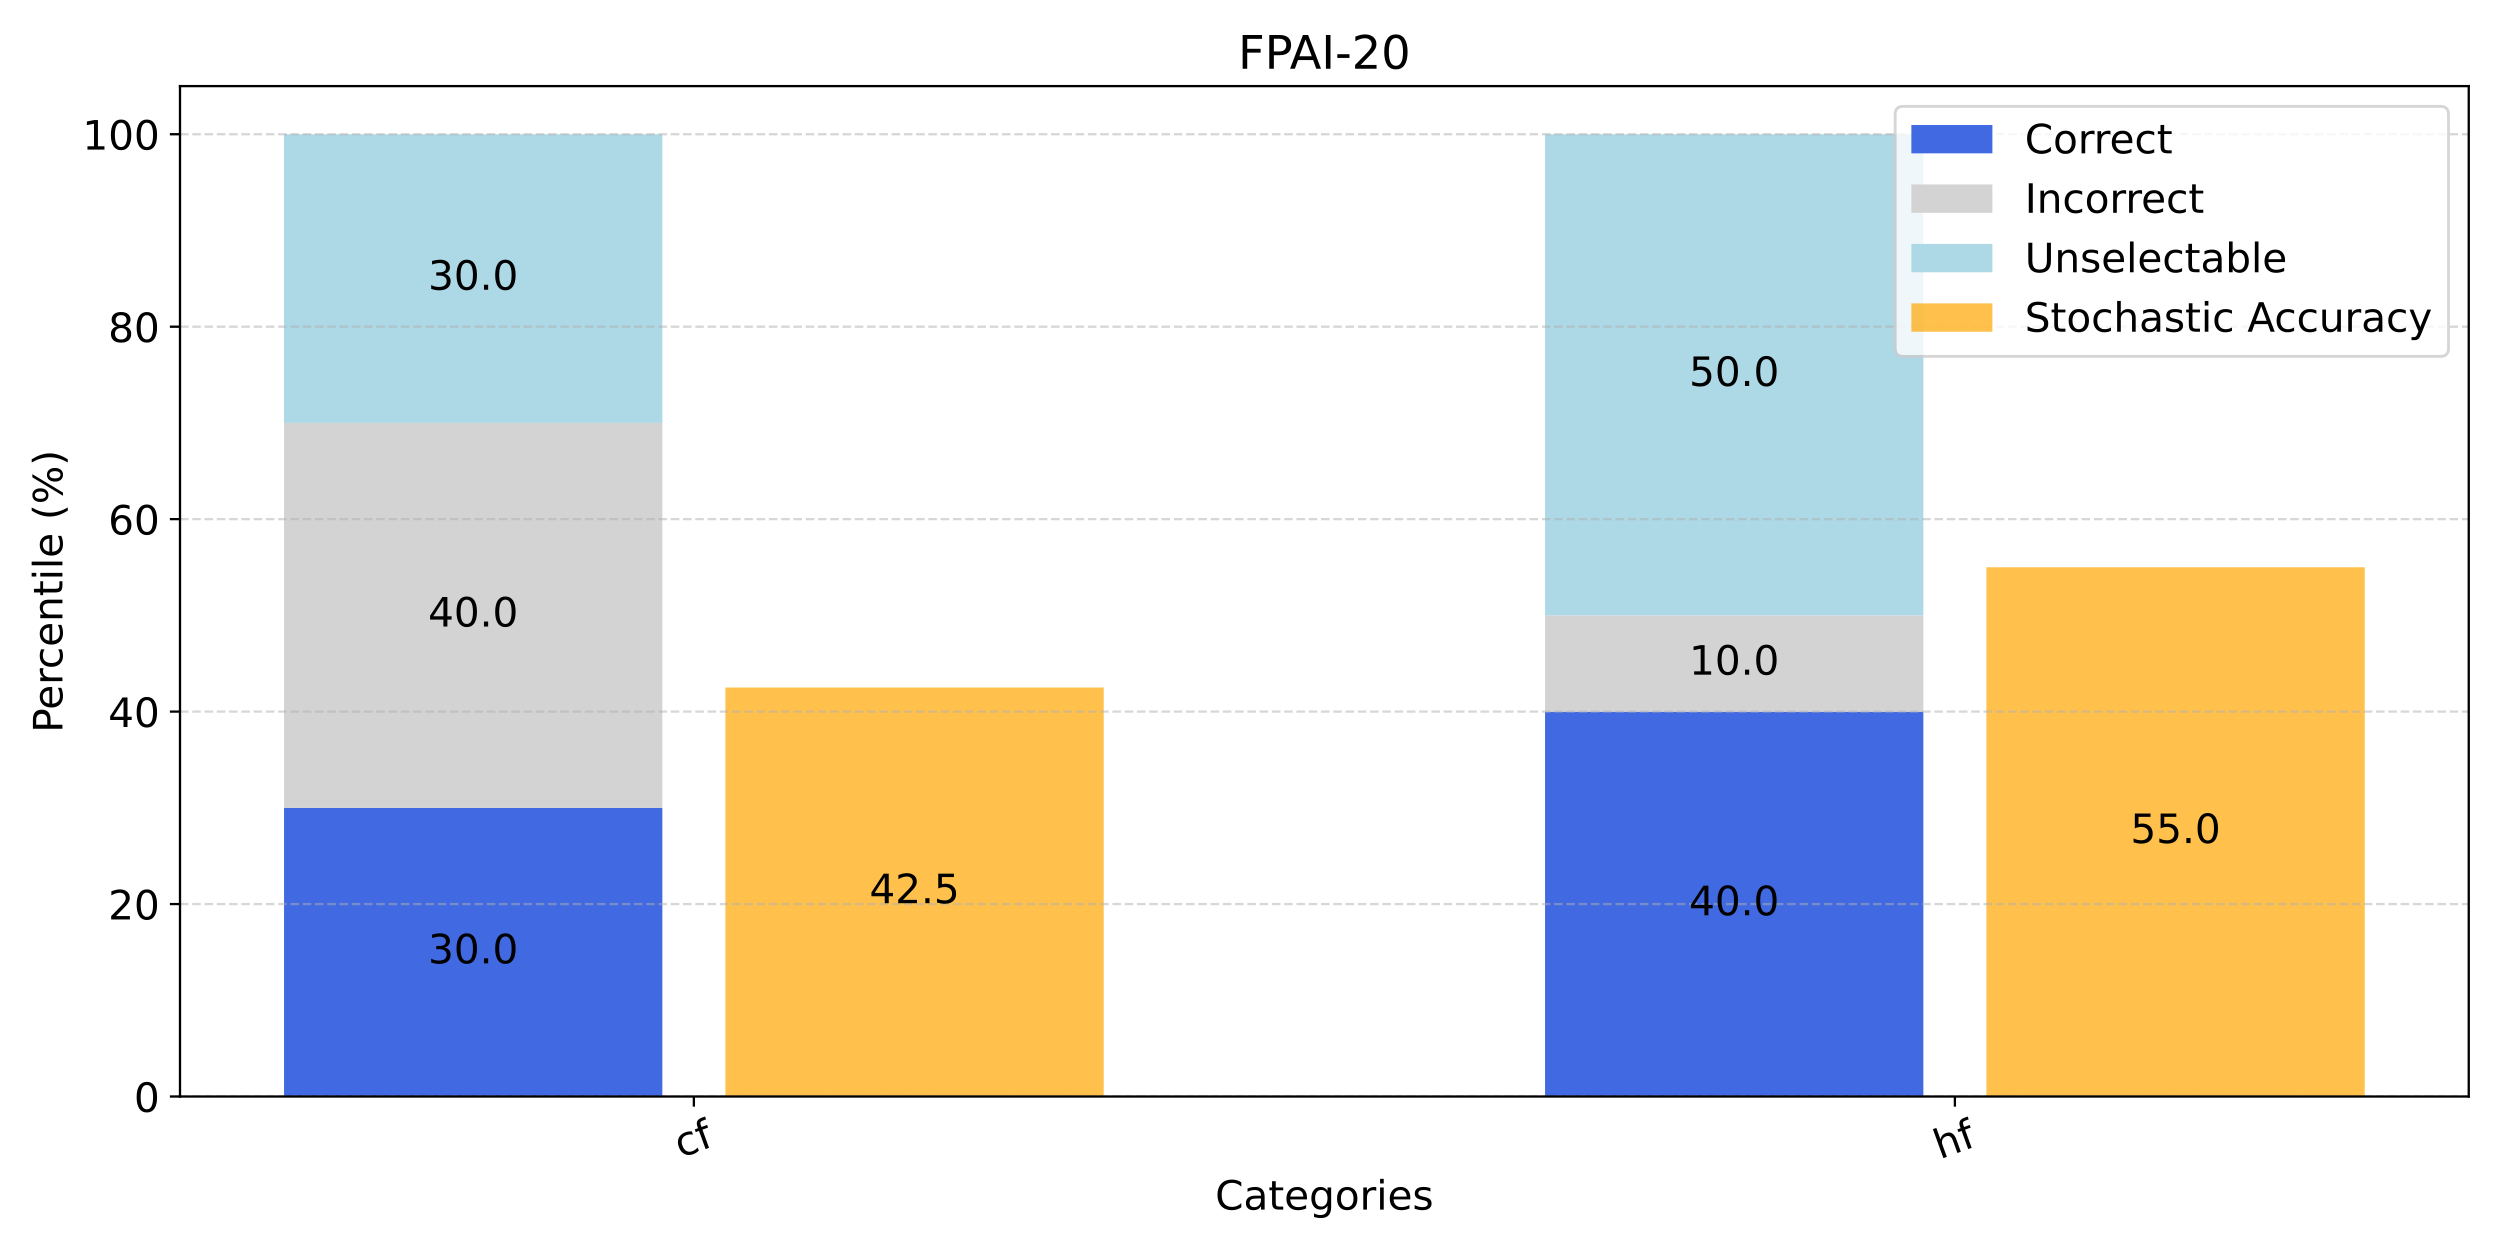
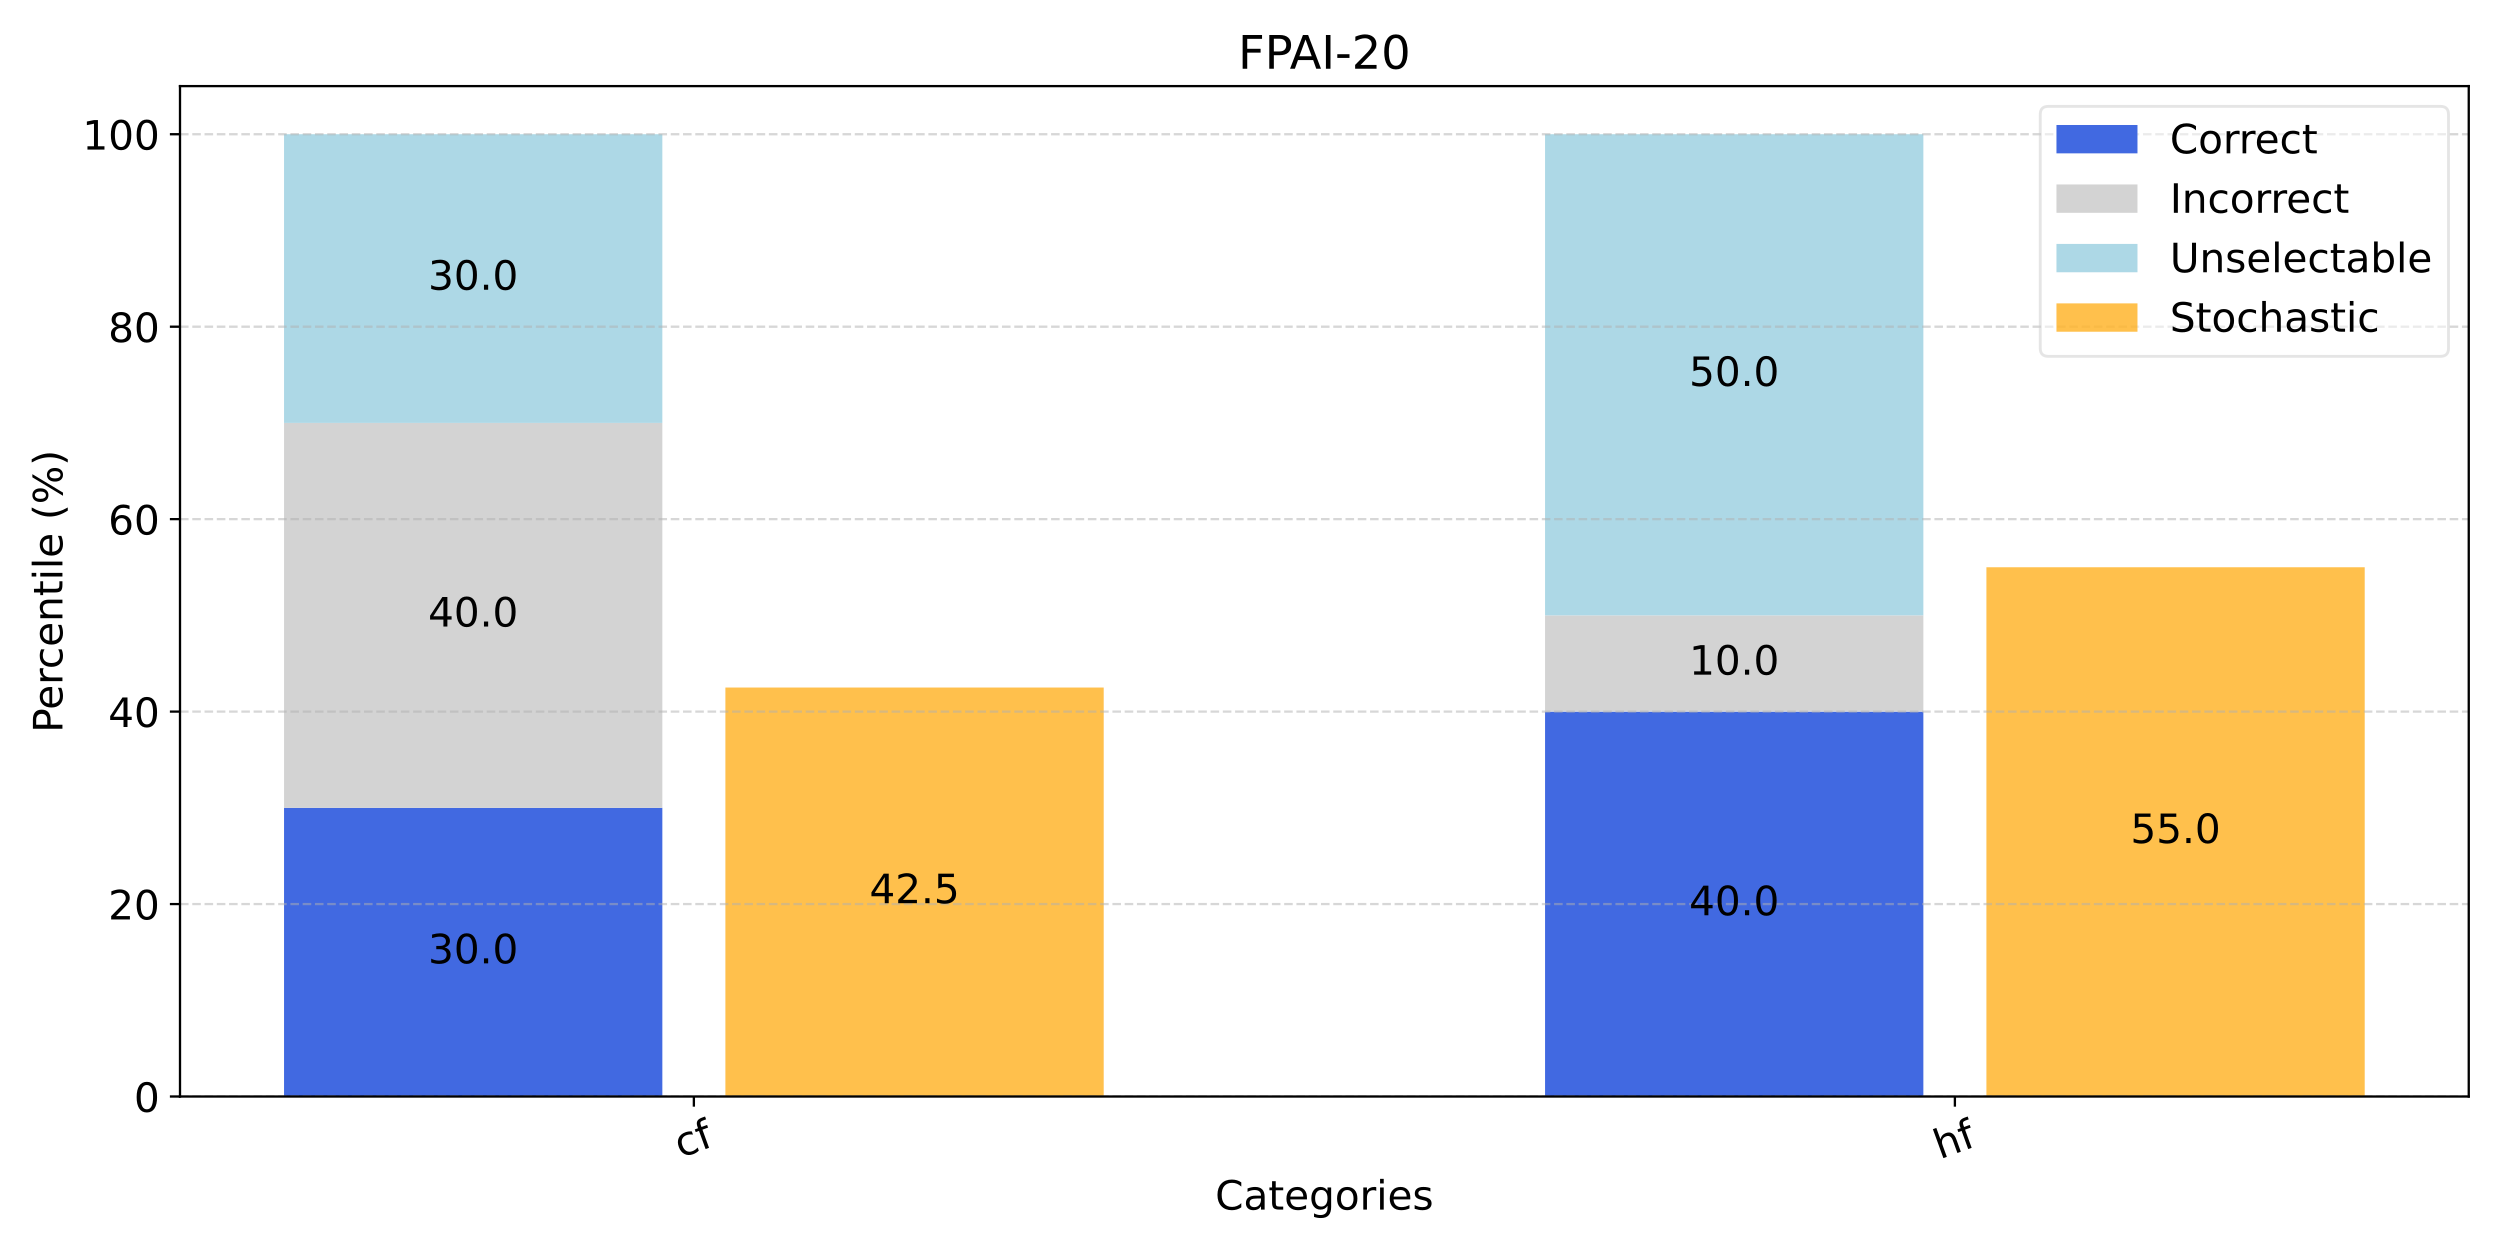
<svg xmlns="http://www.w3.org/2000/svg" xmlns:xlink="http://www.w3.org/1999/xlink" width="864pt" height="432pt" viewBox="0 0 864 432" version="1.1">
  <defs>
    <style type="text/css">*{stroke-linejoin: round; stroke-linecap: butt}</style>
  </defs>
  <g id="figure_1">
    <g id="patch_1">
      <path d="M 0 432  L 864 432  L 864 0  L 0 0  z " style="fill: #ffffff" />
    </g>
    <g id="axes_1">
      <g id="patch_2">
        <path d="M 62.21 378.955  L 853.2 378.955  L 853.2 29.76  L 62.21 29.76  z " style="fill: #ffffff" />
      </g>
      <g id="patch_3">
-         <path d="M 98.164 378.955  L 228.906 378.955  L 228.906 279.185  L 98.164 279.185  z " clip-path="url(#p93ca7e06a8)" style="fill: #4169e1" />
+         <path d="M 98.164 378.955  L 228.906 378.955  L 228.906 279.185  L 98.164 279.185  z " clip-path="url(#p66f6d255a4)" style="fill: #4169e1" />
      </g>
      <g id="patch_4">
-         <path d="M 533.971 378.955  L 664.713 378.955  L 664.713 245.929  L 533.971 245.929  z " clip-path="url(#p93ca7e06a8)" style="fill: #4169e1" />
+         <path d="M 533.971 378.955  L 664.713 378.955  L 664.713 245.929  L 533.971 245.929  z " clip-path="url(#p66f6d255a4)" style="fill: #4169e1" />
      </g>
      <g id="patch_5">
-         <path d="M 98.164 279.185  L 228.906 279.185  L 228.906 146.158  L 98.164 146.158  z " clip-path="url(#p93ca7e06a8)" style="fill: #d3d3d3" />
+         <path d="M 98.164 279.185  L 228.906 279.185  L 228.906 146.158  L 98.164 146.158  z " clip-path="url(#p66f6d255a4)" style="fill: #d3d3d3" />
      </g>
      <g id="patch_6">
-         <path d="M 533.971 245.929  L 664.713 245.929  L 664.713 212.672  L 533.971 212.672  z " clip-path="url(#p93ca7e06a8)" style="fill: #d3d3d3" />
+         <path d="M 533.971 245.929  L 664.713 245.929  L 664.713 212.672  L 533.971 212.672  z " clip-path="url(#p66f6d255a4)" style="fill: #d3d3d3" />
      </g>
      <g id="patch_7">
-         <path d="M 98.164 146.158  L 228.906 146.158  L 228.906 46.388  L 98.164 46.388  z " clip-path="url(#p93ca7e06a8)" style="fill: #add8e6" />
+         <path d="M 98.164 146.158  L 228.906 146.158  L 228.906 46.388  L 98.164 46.388  z " clip-path="url(#p66f6d255a4)" style="fill: #add8e6" />
      </g>
      <g id="patch_8">
-         <path d="M 533.971 212.672  L 664.713 212.672  L 664.713 46.388  L 533.971 46.388  z " clip-path="url(#p93ca7e06a8)" style="fill: #add8e6" />
+         <path d="M 533.971 212.672  L 664.713 212.672  L 664.713 46.388  L 533.971 46.388  z " clip-path="url(#p66f6d255a4)" style="fill: #add8e6" />
      </g>
      <g id="patch_9">
-         <path d="M 250.697 378.955  L 381.439 378.955  L 381.439 237.614  L 250.697 237.614  z " clip-path="url(#p93ca7e06a8)" style="fill: #ffa500; opacity: 0.7" />
+         <path d="M 250.697 378.955  L 381.439 378.955  L 381.439 237.614  L 250.697 237.614  z " clip-path="url(#p66f6d255a4)" style="fill: #ffa500; opacity: 0.7" />
      </g>
      <g id="patch_10">
-         <path d="M 686.504 378.955  L 817.246 378.955  L 817.246 196.044  L 686.504 196.044  z " clip-path="url(#p93ca7e06a8)" style="fill: #ffa500; opacity: 0.7" />
+         <path d="M 686.504 378.955  L 817.246 378.955  L 817.246 196.044  L 686.504 196.044  z " clip-path="url(#p66f6d255a4)" style="fill: #ffa500; opacity: 0.7" />
      </g>
      <g id="matplotlib.axis_1">
        <g id="xtick_1">
          <g id="line2d_1">
            <defs>
-               <path id="mc0118cf25f" d="M 0 0  L 0 3.5  " style="stroke: #000000; stroke-width: 0.8" />
-             </defs>
-             <g>
-               <use xlink:href="#mc0118cf25f" x="239.801" y="378.955" style="stroke: #000000; stroke-width: 0.8" />
+               <path id="mce6b4c80b4" d="M 0 0  L 0 3.5  " style="stroke: #000000; stroke-width: 0.8" />
+             </defs>
+             <g>
+               <use xlink:href="#mce6b4c80b4" x="239.801" y="378.955" style="stroke: #000000; stroke-width: 0.8" />
            </g>
          </g>
          <g id="text_1">
            <g transform="translate(235.1903 400.2701) rotate(-20) scale(0.14 -0.14)">
              <defs>
                <path id="DejaVuSans-63" d="M 3122 3366  L 3122 2828  Q 2878 2963 2633 3030  Q 2388 3097 2138 3097  Q 1578 3097 1268 2742  Q 959 2388 959 1747  Q 959 1106 1268 751  Q 1578 397 2138 397  Q 2388 397 2633 464  Q 2878 531 3122 666  L 3122 134  Q 2881 22 2623 -34  Q 2366 -91 2075 -91  Q 1284 -91 818 406  Q 353 903 353 1747  Q 353 2603 823 3093  Q 1294 3584 2113 3584  Q 2378 3584 2631 3529  Q 2884 3475 3122 3366  z " transform="scale(0.015625)" />
                <path id="DejaVuSans-66" d="M 2375 4863  L 2375 4384  L 1825 4384  Q 1516 4384 1395 4259  Q 1275 4134 1275 3809  L 1275 3500  L 2222 3500  L 2222 3053  L 1275 3053  L 1275 0  L 697 0  L 697 3053  L 147 3053  L 147 3500  L 697 3500  L 697 3744  Q 697 4328 969 4595  Q 1241 4863 1831 4863  L 2375 4863  z " transform="scale(0.015625)" />
              </defs>
              <use xlink:href="#DejaVuSans-63" />
              <use xlink:href="#DejaVuSans-66" transform="translate(54.98047 0)" />
            </g>
          </g>
        </g>
        <g id="xtick_2">
          <g id="line2d_2">
            <g>
-               <use xlink:href="#mc0118cf25f" x="675.609" y="378.955" style="stroke: #000000; stroke-width: 0.8" />
+               <use xlink:href="#mce6b4c80b4" x="675.609" y="378.955" style="stroke: #000000; stroke-width: 0.8" />
            </g>
          </g>
          <g id="text_2">
            <g transform="translate(670.4455 400.6719) rotate(-20) scale(0.14 -0.14)">
              <defs>
                <path id="DejaVuSans-68" d="M 3513 2113  L 3513 0  L 2938 0  L 2938 2094  Q 2938 2591 2744 2837  Q 2550 3084 2163 3084  Q 1697 3084 1428 2787  Q 1159 2491 1159 1978  L 1159 0  L 581 0  L 581 4863  L 1159 4863  L 1159 2956  Q 1366 3272 1645 3428  Q 1925 3584 2291 3584  Q 2894 3584 3203 3211  Q 3513 2838 3513 2113  z " transform="scale(0.015625)" />
              </defs>
              <use xlink:href="#DejaVuSans-68" />
              <use xlink:href="#DejaVuSans-66" transform="translate(63.37891 0)" />
            </g>
          </g>
        </g>
        <g id="text_3">
          <g transform="translate(419.9728 418.0456) scale(0.14 -0.14)">
            <defs>
              <path id="DejaVuSans-43" d="M 4122 4306  L 4122 3641  Q 3803 3938 3442 4084  Q 3081 4231 2675 4231  Q 1875 4231 1450 3742  Q 1025 3253 1025 2328  Q 1025 1406 1450 917  Q 1875 428 2675 428  Q 3081 428 3442 575  Q 3803 722 4122 1019  L 4122 359  Q 3791 134 3420 21  Q 3050 -91 2638 -91  Q 1578 -91 968 557  Q 359 1206 359 2328  Q 359 3453 968 4101  Q 1578 4750 2638 4750  Q 3056 4750 3426 4639  Q 3797 4528 4122 4306  z " transform="scale(0.015625)" />
              <path id="DejaVuSans-61" d="M 2194 1759  Q 1497 1759 1228 1600  Q 959 1441 959 1056  Q 959 750 1161 570  Q 1363 391 1709 391  Q 2188 391 2477 730  Q 2766 1069 2766 1631  L 2766 1759  L 2194 1759  z M 3341 1997  L 3341 0  L 2766 0  L 2766 531  Q 2569 213 2275 61  Q 1981 -91 1556 -91  Q 1019 -91 701 211  Q 384 513 384 1019  Q 384 1609 779 1909  Q 1175 2209 1959 2209  L 2766 2209  L 2766 2266  Q 2766 2663 2505 2880  Q 2244 3097 1772 3097  Q 1472 3097 1187 3025  Q 903 2953 641 2809  L 641 3341  Q 956 3463 1253 3523  Q 1550 3584 1831 3584  Q 2591 3584 2966 3190  Q 3341 2797 3341 1997  z " transform="scale(0.015625)" />
              <path id="DejaVuSans-74" d="M 1172 4494  L 1172 3500  L 2356 3500  L 2356 3053  L 1172 3053  L 1172 1153  Q 1172 725 1289 603  Q 1406 481 1766 481  L 2356 481  L 2356 0  L 1766 0  Q 1100 0 847 248  Q 594 497 594 1153  L 594 3053  L 172 3053  L 172 3500  L 594 3500  L 594 4494  L 1172 4494  z " transform="scale(0.015625)" />
              <path id="DejaVuSans-65" d="M 3597 1894  L 3597 1613  L 953 1613  Q 991 1019 1311 708  Q 1631 397 2203 397  Q 2534 397 2845 478  Q 3156 559 3463 722  L 3463 178  Q 3153 47 2828 -22  Q 2503 -91 2169 -91  Q 1331 -91 842 396  Q 353 884 353 1716  Q 353 2575 817 3079  Q 1281 3584 2069 3584  Q 2775 3584 3186 3129  Q 3597 2675 3597 1894  z M 3022 2063  Q 3016 2534 2758 2815  Q 2500 3097 2075 3097  Q 1594 3097 1305 2825  Q 1016 2553 972 2059  L 3022 2063  z " transform="scale(0.015625)" />
              <path id="DejaVuSans-67" d="M 2906 1791  Q 2906 2416 2648 2759  Q 2391 3103 1925 3103  Q 1463 3103 1205 2759  Q 947 2416 947 1791  Q 947 1169 1205 825  Q 1463 481 1925 481  Q 2391 481 2648 825  Q 2906 1169 2906 1791  z M 3481 434  Q 3481 -459 3084 -895  Q 2688 -1331 1869 -1331  Q 1566 -1331 1297 -1286  Q 1028 -1241 775 -1147  L 775 -588  Q 1028 -725 1275 -790  Q 1522 -856 1778 -856  Q 2344 -856 2625 -561  Q 2906 -266 2906 331  L 2906 616  Q 2728 306 2450 153  Q 2172 0 1784 0  Q 1141 0 747 490  Q 353 981 353 1791  Q 353 2603 747 3093  Q 1141 3584 1784 3584  Q 2172 3584 2450 3431  Q 2728 3278 2906 2969  L 2906 3500  L 3481 3500  L 3481 434  z " transform="scale(0.015625)" />
              <path id="DejaVuSans-6f" d="M 1959 3097  Q 1497 3097 1228 2736  Q 959 2375 959 1747  Q 959 1119 1226 758  Q 1494 397 1959 397  Q 2419 397 2687 759  Q 2956 1122 2956 1747  Q 2956 2369 2687 2733  Q 2419 3097 1959 3097  z M 1959 3584  Q 2709 3584 3137 3096  Q 3566 2609 3566 1747  Q 3566 888 3137 398  Q 2709 -91 1959 -91  Q 1206 -91 779 398  Q 353 888 353 1747  Q 353 2609 779 3096  Q 1206 3584 1959 3584  z " transform="scale(0.015625)" />
              <path id="DejaVuSans-72" d="M 2631 2963  Q 2534 3019 2420 3045  Q 2306 3072 2169 3072  Q 1681 3072 1420 2755  Q 1159 2438 1159 1844  L 1159 0  L 581 0  L 581 3500  L 1159 3500  L 1159 2956  Q 1341 3275 1631 3429  Q 1922 3584 2338 3584  Q 2397 3584 2469 3576  Q 2541 3569 2628 3553  L 2631 2963  z " transform="scale(0.015625)" />
              <path id="DejaVuSans-69" d="M 603 3500  L 1178 3500  L 1178 0  L 603 0  L 603 3500  z M 603 4863  L 1178 4863  L 1178 4134  L 603 4134  L 603 4863  z " transform="scale(0.015625)" />
              <path id="DejaVuSans-73" d="M 2834 3397  L 2834 2853  Q 2591 2978 2328 3040  Q 2066 3103 1784 3103  Q 1356 3103 1142 2972  Q 928 2841 928 2578  Q 928 2378 1081 2264  Q 1234 2150 1697 2047  L 1894 2003  Q 2506 1872 2764 1633  Q 3022 1394 3022 966  Q 3022 478 2636 193  Q 2250 -91 1575 -91  Q 1294 -91 989 -36  Q 684 19 347 128  L 347 722  Q 666 556 975 473  Q 1284 391 1588 391  Q 1994 391 2212 530  Q 2431 669 2431 922  Q 2431 1156 2273 1281  Q 2116 1406 1581 1522  L 1381 1569  Q 847 1681 609 1914  Q 372 2147 372 2553  Q 372 3047 722 3315  Q 1072 3584 1716 3584  Q 2034 3584 2315 3537  Q 2597 3491 2834 3397  z " transform="scale(0.015625)" />
            </defs>
            <use xlink:href="#DejaVuSans-43" />
            <use xlink:href="#DejaVuSans-61" transform="translate(69.82422 0)" />
            <use xlink:href="#DejaVuSans-74" transform="translate(131.1035 0)" />
            <use xlink:href="#DejaVuSans-65" transform="translate(170.3125 0)" />
            <use xlink:href="#DejaVuSans-67" transform="translate(231.8359 0)" />
            <use xlink:href="#DejaVuSans-6f" transform="translate(295.3125 0)" />
            <use xlink:href="#DejaVuSans-72" transform="translate(356.4941 0)" />
            <use xlink:href="#DejaVuSans-69" transform="translate(397.6074 0)" />
            <use xlink:href="#DejaVuSans-65" transform="translate(425.3906 0)" />
            <use xlink:href="#DejaVuSans-73" transform="translate(486.9141 0)" />
          </g>
        </g>
      </g>
      <g id="matplotlib.axis_2">
        <g id="ytick_1">
          <g id="line2d_3">
-             <path d="M 62.21 378.955  L 853.2 378.955  " clip-path="url(#p93ca7e06a8)" style="fill: none; stroke-dasharray: 2.96,1.28; stroke-dashoffset: 0; stroke: #b0b0b0; stroke-opacity: 0.5; stroke-width: 0.8" />
+             <path d="M 62.21 378.955  L 853.2 378.955  " clip-path="url(#p66f6d255a4)" style="fill: none; stroke-dasharray: 2.96,1.28; stroke-dashoffset: 0; stroke: #b0b0b0; stroke-opacity: 0.5; stroke-width: 0.8" />
          </g>
          <g id="line2d_4">
            <defs>
-               <path id="m5e45c579da" d="M 0 0  L -3.5 0  " style="stroke: #000000; stroke-width: 0.8" />
-             </defs>
-             <g>
-               <use xlink:href="#m5e45c579da" x="62.21" y="378.955" style="stroke: #000000; stroke-width: 0.8" />
+               <path id="mad1ea14706" d="M 0 0  L -3.5 0  " style="stroke: #000000; stroke-width: 0.8" />
+             </defs>
+             <g>
+               <use xlink:href="#mad1ea14706" x="62.21" y="378.955" style="stroke: #000000; stroke-width: 0.8" />
            </g>
          </g>
          <g id="text_4">
            <g transform="translate(46.3025 384.2743) scale(0.14 -0.14)">
              <defs>
                <path id="DejaVuSans-30" d="M 2034 4250  Q 1547 4250 1301 3770  Q 1056 3291 1056 2328  Q 1056 1369 1301 889  Q 1547 409 2034 409  Q 2525 409 2770 889  Q 3016 1369 3016 2328  Q 3016 3291 2770 3770  Q 2525 4250 2034 4250  z M 2034 4750  Q 2819 4750 3233 4129  Q 3647 3509 3647 2328  Q 3647 1150 3233 529  Q 2819 -91 2034 -91  Q 1250 -91 836 529  Q 422 1150 422 2328  Q 422 3509 836 4129  Q 1250 4750 2034 4750  z " transform="scale(0.015625)" />
              </defs>
              <use xlink:href="#DejaVuSans-30" />
            </g>
          </g>
        </g>
        <g id="ytick_2">
          <g id="line2d_5">
-             <path d="M 62.21 312.442  L 853.2 312.442  " clip-path="url(#p93ca7e06a8)" style="fill: none; stroke-dasharray: 2.96,1.28; stroke-dashoffset: 0; stroke: #b0b0b0; stroke-opacity: 0.5; stroke-width: 0.8" />
+             <path d="M 62.21 312.442  L 853.2 312.442  " clip-path="url(#p66f6d255a4)" style="fill: none; stroke-dasharray: 2.96,1.28; stroke-dashoffset: 0; stroke: #b0b0b0; stroke-opacity: 0.5; stroke-width: 0.8" />
          </g>
          <g id="line2d_6">
            <g>
-               <use xlink:href="#m5e45c579da" x="62.21" y="312.442" style="stroke: #000000; stroke-width: 0.8" />
+               <use xlink:href="#mad1ea14706" x="62.21" y="312.442" style="stroke: #000000; stroke-width: 0.8" />
            </g>
          </g>
          <g id="text_5">
            <g transform="translate(37.395 317.7609) scale(0.14 -0.14)">
              <defs>
                <path id="DejaVuSans-32" d="M 1228 531  L 3431 531  L 3431 0  L 469 0  L 469 531  Q 828 903 1448 1529  Q 2069 2156 2228 2338  Q 2531 2678 2651 2914  Q 2772 3150 2772 3378  Q 2772 3750 2511 3984  Q 2250 4219 1831 4219  Q 1534 4219 1204 4116  Q 875 4013 500 3803  L 500 4441  Q 881 4594 1212 4672  Q 1544 4750 1819 4750  Q 2544 4750 2975 4387  Q 3406 4025 3406 3419  Q 3406 3131 3298 2873  Q 3191 2616 2906 2266  Q 2828 2175 2409 1742  Q 1991 1309 1228 531  z " transform="scale(0.015625)" />
              </defs>
              <use xlink:href="#DejaVuSans-32" />
              <use xlink:href="#DejaVuSans-30" transform="translate(63.62305 0)" />
            </g>
          </g>
        </g>
        <g id="ytick_3">
          <g id="line2d_7">
-             <path d="M 62.21 245.929  L 853.2 245.929  " clip-path="url(#p93ca7e06a8)" style="fill: none; stroke-dasharray: 2.96,1.28; stroke-dashoffset: 0; stroke: #b0b0b0; stroke-opacity: 0.5; stroke-width: 0.8" />
+             <path d="M 62.21 245.929  L 853.2 245.929  " clip-path="url(#p66f6d255a4)" style="fill: none; stroke-dasharray: 2.96,1.28; stroke-dashoffset: 0; stroke: #b0b0b0; stroke-opacity: 0.5; stroke-width: 0.8" />
          </g>
          <g id="line2d_8">
            <g>
-               <use xlink:href="#m5e45c579da" x="62.21" y="245.929" style="stroke: #000000; stroke-width: 0.8" />
+               <use xlink:href="#mad1ea14706" x="62.21" y="245.929" style="stroke: #000000; stroke-width: 0.8" />
            </g>
          </g>
          <g id="text_6">
            <g transform="translate(37.395 251.2475) scale(0.14 -0.14)">
              <defs>
                <path id="DejaVuSans-34" d="M 2419 4116  L 825 1625  L 2419 1625  L 2419 4116  z M 2253 4666  L 3047 4666  L 3047 1625  L 3713 1625  L 3713 1100  L 3047 1100  L 3047 0  L 2419 0  L 2419 1100  L 313 1100  L 313 1709  L 2253 4666  z " transform="scale(0.015625)" />
              </defs>
              <use xlink:href="#DejaVuSans-34" />
              <use xlink:href="#DejaVuSans-30" transform="translate(63.62305 0)" />
            </g>
          </g>
        </g>
        <g id="ytick_4">
          <g id="line2d_9">
-             <path d="M 62.21 179.415  L 853.2 179.415  " clip-path="url(#p93ca7e06a8)" style="fill: none; stroke-dasharray: 2.96,1.28; stroke-dashoffset: 0; stroke: #b0b0b0; stroke-opacity: 0.5; stroke-width: 0.8" />
+             <path d="M 62.21 179.415  L 853.2 179.415  " clip-path="url(#p66f6d255a4)" style="fill: none; stroke-dasharray: 2.96,1.28; stroke-dashoffset: 0; stroke: #b0b0b0; stroke-opacity: 0.5; stroke-width: 0.8" />
          </g>
          <g id="line2d_10">
            <g>
-               <use xlink:href="#m5e45c579da" x="62.21" y="179.415" style="stroke: #000000; stroke-width: 0.8" />
+               <use xlink:href="#mad1ea14706" x="62.21" y="179.415" style="stroke: #000000; stroke-width: 0.8" />
            </g>
          </g>
          <g id="text_7">
            <g transform="translate(37.395 184.7341) scale(0.14 -0.14)">
              <defs>
                <path id="DejaVuSans-36" d="M 2113 2584  Q 1688 2584 1439 2293  Q 1191 2003 1191 1497  Q 1191 994 1439 701  Q 1688 409 2113 409  Q 2538 409 2786 701  Q 3034 994 3034 1497  Q 3034 2003 2786 2293  Q 2538 2584 2113 2584  z M 3366 4563  L 3366 3988  Q 3128 4100 2886 4159  Q 2644 4219 2406 4219  Q 1781 4219 1451 3797  Q 1122 3375 1075 2522  Q 1259 2794 1537 2939  Q 1816 3084 2150 3084  Q 2853 3084 3261 2657  Q 3669 2231 3669 1497  Q 3669 778 3244 343  Q 2819 -91 2113 -91  Q 1303 -91 875 529  Q 447 1150 447 2328  Q 447 3434 972 4092  Q 1497 4750 2381 4750  Q 2619 4750 2861 4703  Q 3103 4656 3366 4563  z " transform="scale(0.015625)" />
              </defs>
              <use xlink:href="#DejaVuSans-36" />
              <use xlink:href="#DejaVuSans-30" transform="translate(63.62305 0)" />
            </g>
          </g>
        </g>
        <g id="ytick_5">
          <g id="line2d_11">
-             <path d="M 62.21 112.902  L 853.2 112.902  " clip-path="url(#p93ca7e06a8)" style="fill: none; stroke-dasharray: 2.96,1.28; stroke-dashoffset: 0; stroke: #b0b0b0; stroke-opacity: 0.5; stroke-width: 0.8" />
+             <path d="M 62.21 112.902  L 853.2 112.902  " clip-path="url(#p66f6d255a4)" style="fill: none; stroke-dasharray: 2.96,1.28; stroke-dashoffset: 0; stroke: #b0b0b0; stroke-opacity: 0.5; stroke-width: 0.8" />
          </g>
          <g id="line2d_12">
            <g>
-               <use xlink:href="#m5e45c579da" x="62.21" y="112.902" style="stroke: #000000; stroke-width: 0.8" />
+               <use xlink:href="#mad1ea14706" x="62.21" y="112.902" style="stroke: #000000; stroke-width: 0.8" />
            </g>
          </g>
          <g id="text_8">
            <g transform="translate(37.395 118.2207) scale(0.14 -0.14)">
              <defs>
                <path id="DejaVuSans-38" d="M 2034 2216  Q 1584 2216 1326 1975  Q 1069 1734 1069 1313  Q 1069 891 1326 650  Q 1584 409 2034 409  Q 2484 409 2743 651  Q 3003 894 3003 1313  Q 3003 1734 2745 1975  Q 2488 2216 2034 2216  z M 1403 2484  Q 997 2584 770 2862  Q 544 3141 544 3541  Q 544 4100 942 4425  Q 1341 4750 2034 4750  Q 2731 4750 3128 4425  Q 3525 4100 3525 3541  Q 3525 3141 3298 2862  Q 3072 2584 2669 2484  Q 3125 2378 3379 2068  Q 3634 1759 3634 1313  Q 3634 634 3220 271  Q 2806 -91 2034 -91  Q 1263 -91 848 271  Q 434 634 434 1313  Q 434 1759 690 2068  Q 947 2378 1403 2484  z M 1172 3481  Q 1172 3119 1398 2916  Q 1625 2713 2034 2713  Q 2441 2713 2670 2916  Q 2900 3119 2900 3481  Q 2900 3844 2670 4047  Q 2441 4250 2034 4250  Q 1625 4250 1398 4047  Q 1172 3844 1172 3481  z " transform="scale(0.015625)" />
              </defs>
              <use xlink:href="#DejaVuSans-38" />
              <use xlink:href="#DejaVuSans-30" transform="translate(63.62305 0)" />
            </g>
          </g>
        </g>
        <g id="ytick_6">
          <g id="line2d_13">
-             <path d="M 62.21 46.388  L 853.2 46.388  " clip-path="url(#p93ca7e06a8)" style="fill: none; stroke-dasharray: 2.96,1.28; stroke-dashoffset: 0; stroke: #b0b0b0; stroke-opacity: 0.5; stroke-width: 0.8" />
+             <path d="M 62.21 46.388  L 853.2 46.388  " clip-path="url(#p66f6d255a4)" style="fill: none; stroke-dasharray: 2.96,1.28; stroke-dashoffset: 0; stroke: #b0b0b0; stroke-opacity: 0.5; stroke-width: 0.8" />
          </g>
          <g id="line2d_14">
            <g>
-               <use xlink:href="#m5e45c579da" x="62.21" y="46.388" style="stroke: #000000; stroke-width: 0.8" />
+               <use xlink:href="#mad1ea14706" x="62.21" y="46.388" style="stroke: #000000; stroke-width: 0.8" />
            </g>
          </g>
          <g id="text_9">
            <g transform="translate(28.4875 51.70726) scale(0.14 -0.14)">
              <defs>
                <path id="DejaVuSans-31" d="M 794 531  L 1825 531  L 1825 4091  L 703 3866  L 703 4441  L 1819 4666  L 2450 4666  L 2450 531  L 3481 531  L 3481 0  L 794 0  L 794 531  z " transform="scale(0.015625)" />
              </defs>
              <use xlink:href="#DejaVuSans-31" />
              <use xlink:href="#DejaVuSans-30" transform="translate(63.62305 0)" />
              <use xlink:href="#DejaVuSans-30" transform="translate(127.2461 0)" />
            </g>
          </g>
        </g>
        <g id="text_10">
          <g transform="translate(21.57594 253.2232) rotate(-90) scale(0.14 -0.14)">
            <defs>
              <path id="DejaVuSans-50" d="M 1259 4147  L 1259 2394  L 2053 2394  Q 2494 2394 2734 2622  Q 2975 2850 2975 3272  Q 2975 3691 2734 3919  Q 2494 4147 2053 4147  L 1259 4147  z M 628 4666  L 2053 4666  Q 2838 4666 3239 4311  Q 3641 3956 3641 3272  Q 3641 2581 3239 2228  Q 2838 1875 2053 1875  L 1259 1875  L 1259 0  L 628 0  L 628 4666  z " transform="scale(0.015625)" />
              <path id="DejaVuSans-6e" d="M 3513 2113  L 3513 0  L 2938 0  L 2938 2094  Q 2938 2591 2744 2837  Q 2550 3084 2163 3084  Q 1697 3084 1428 2787  Q 1159 2491 1159 1978  L 1159 0  L 581 0  L 581 3500  L 1159 3500  L 1159 2956  Q 1366 3272 1645 3428  Q 1925 3584 2291 3584  Q 2894 3584 3203 3211  Q 3513 2838 3513 2113  z " transform="scale(0.015625)" />
              <path id="DejaVuSans-6c" d="M 603 4863  L 1178 4863  L 1178 0  L 603 0  L 603 4863  z " transform="scale(0.015625)" />
              <path id="DejaVuSans-20" transform="scale(0.015625)" />
              <path id="DejaVuSans-28" d="M 1984 4856  Q 1566 4138 1362 3434  Q 1159 2731 1159 2009  Q 1159 1288 1364 580  Q 1569 -128 1984 -844  L 1484 -844  Q 1016 -109 783 600  Q 550 1309 550 2009  Q 550 2706 781 3412  Q 1013 4119 1484 4856  L 1984 4856  z " transform="scale(0.015625)" />
              <path id="DejaVuSans-25" d="M 4653 2053  Q 4381 2053 4226 1822  Q 4072 1591 4072 1178  Q 4072 772 4226 539  Q 4381 306 4653 306  Q 4919 306 5073 539  Q 5228 772 5228 1178  Q 5228 1588 5073 1820  Q 4919 2053 4653 2053  z M 4653 2450  Q 5147 2450 5437 2106  Q 5728 1763 5728 1178  Q 5728 594 5436 251  Q 5144 -91 4653 -91  Q 4153 -91 3862 251  Q 3572 594 3572 1178  Q 3572 1766 3864 2108  Q 4156 2450 4653 2450  z M 1428 4353  Q 1159 4353 1004 4120  Q 850 3888 850 3481  Q 850 3069 1003 2837  Q 1156 2606 1428 2606  Q 1700 2606 1854 2837  Q 2009 3069 2009 3481  Q 2009 3884 1853 4118  Q 1697 4353 1428 4353  z M 4250 4750  L 4750 4750  L 1831 -91  L 1331 -91  L 4250 4750  z M 1428 4750  Q 1922 4750 2215 4408  Q 2509 4066 2509 3481  Q 2509 2891 2217 2550  Q 1925 2209 1428 2209  Q 931 2209 642 2551  Q 353 2894 353 3481  Q 353 4063 643 4406  Q 934 4750 1428 4750  z " transform="scale(0.015625)" />
              <path id="DejaVuSans-29" d="M 513 4856  L 1013 4856  Q 1481 4119 1714 3412  Q 1947 2706 1947 2009  Q 1947 1309 1714 600  Q 1481 -109 1013 -844  L 513 -844  Q 928 -128 1133 580  Q 1338 1288 1338 2009  Q 1338 2731 1133 3434  Q 928 4138 513 4856  z " transform="scale(0.015625)" />
            </defs>
            <use xlink:href="#DejaVuSans-50" />
            <use xlink:href="#DejaVuSans-65" transform="translate(56.67773 0)" />
            <use xlink:href="#DejaVuSans-72" transform="translate(118.2012 0)" />
            <use xlink:href="#DejaVuSans-63" transform="translate(157.0645 0)" />
            <use xlink:href="#DejaVuSans-65" transform="translate(212.0449 0)" />
            <use xlink:href="#DejaVuSans-6e" transform="translate(273.5684 0)" />
            <use xlink:href="#DejaVuSans-74" transform="translate(336.9473 0)" />
            <use xlink:href="#DejaVuSans-69" transform="translate(376.1562 0)" />
            <use xlink:href="#DejaVuSans-6c" transform="translate(403.9395 0)" />
            <use xlink:href="#DejaVuSans-65" transform="translate(431.7227 0)" />
            <use xlink:href="#DejaVuSans-20" transform="translate(493.2461 0)" />
            <use xlink:href="#DejaVuSans-28" transform="translate(525.0332 0)" />
            <use xlink:href="#DejaVuSans-25" transform="translate(564.0469 0)" />
            <use xlink:href="#DejaVuSans-29" transform="translate(659.0664 0)" />
          </g>
        </g>
      </g>
      <g id="patch_11">
        <path d="M 62.21 378.955  L 62.21 29.76  " style="fill: none; stroke: #000000; stroke-width: 0.8; stroke-linejoin: miter; stroke-linecap: square" />
      </g>
      <g id="patch_12">
        <path d="M 853.2 378.955  L 853.2 29.76  " style="fill: none; stroke: #000000; stroke-width: 0.8; stroke-linejoin: miter; stroke-linecap: square" />
      </g>
      <g id="patch_13">
        <path d="M 62.21 378.955  L 853.2 378.955  " style="fill: none; stroke: #000000; stroke-width: 0.8; stroke-linejoin: miter; stroke-linecap: square" />
      </g>
      <g id="patch_14">
        <path d="M 62.21 29.76  L 853.2 29.76  " style="fill: none; stroke: #000000; stroke-width: 0.8; stroke-linejoin: miter; stroke-linecap: square" />
      </g>
      <g id="text_11">
        <g transform="translate(147.9492 332.9335) scale(0.14 -0.14)">
          <defs>
            <path id="DejaVuSans-33" d="M 2597 2516  Q 3050 2419 3304 2112  Q 3559 1806 3559 1356  Q 3559 666 3084 287  Q 2609 -91 1734 -91  Q 1441 -91 1130 -33  Q 819 25 488 141  L 488 750  Q 750 597 1062 519  Q 1375 441 1716 441  Q 2309 441 2620 675  Q 2931 909 2931 1356  Q 2931 1769 2642 2001  Q 2353 2234 1838 2234  L 1294 2234  L 1294 2753  L 1863 2753  Q 2328 2753 2575 2939  Q 2822 3125 2822 3475  Q 2822 3834 2567 4026  Q 2313 4219 1838 4219  Q 1578 4219 1281 4162  Q 984 4106 628 3988  L 628 4550  Q 988 4650 1302 4700  Q 1616 4750 1894 4750  Q 2613 4750 3031 4423  Q 3450 4097 3450 3541  Q 3450 3153 3228 2886  Q 3006 2619 2597 2516  z " transform="scale(0.015625)" />
            <path id="DejaVuSans-2e" d="M 684 794  L 1344 794  L 1344 0  L 684 0  L 684 794  z " transform="scale(0.015625)" />
          </defs>
          <use xlink:href="#DejaVuSans-33" />
          <use xlink:href="#DejaVuSans-30" transform="translate(63.62305 0)" />
          <use xlink:href="#DejaVuSans-2e" transform="translate(127.2461 0)" />
          <use xlink:href="#DejaVuSans-30" transform="translate(159.0332 0)" />
        </g>
      </g>
      <g id="text_12">
        <g transform="translate(583.7564 316.3051) scale(0.14 -0.14)">
          <use xlink:href="#DejaVuSans-34" />
          <use xlink:href="#DejaVuSans-30" transform="translate(63.62305 0)" />
          <use xlink:href="#DejaVuSans-2e" transform="translate(127.2461 0)" />
          <use xlink:href="#DejaVuSans-30" transform="translate(159.0332 0)" />
        </g>
      </g>
      <g id="text_13">
        <g transform="translate(147.9492 216.535) scale(0.14 -0.14)">
          <use xlink:href="#DejaVuSans-34" />
          <use xlink:href="#DejaVuSans-30" transform="translate(63.62305 0)" />
          <use xlink:href="#DejaVuSans-2e" transform="translate(127.2461 0)" />
          <use xlink:href="#DejaVuSans-30" transform="translate(159.0332 0)" />
        </g>
      </g>
      <g id="text_14">
        <g transform="translate(583.7564 233.1633) scale(0.14 -0.14)">
          <use xlink:href="#DejaVuSans-31" />
          <use xlink:href="#DejaVuSans-30" transform="translate(63.62305 0)" />
          <use xlink:href="#DejaVuSans-2e" transform="translate(127.2461 0)" />
          <use xlink:href="#DejaVuSans-30" transform="translate(159.0332 0)" />
        </g>
      </g>
      <g id="text_15">
        <g transform="translate(147.9492 100.1365) scale(0.14 -0.14)">
          <use xlink:href="#DejaVuSans-33" />
          <use xlink:href="#DejaVuSans-30" transform="translate(63.62305 0)" />
          <use xlink:href="#DejaVuSans-2e" transform="translate(127.2461 0)" />
          <use xlink:href="#DejaVuSans-30" transform="translate(159.0332 0)" />
        </g>
      </g>
      <g id="text_16">
        <g transform="translate(583.7564 133.3932) scale(0.14 -0.14)">
          <defs>
            <path id="DejaVuSans-35" d="M 691 4666  L 3169 4666  L 3169 4134  L 1269 4134  L 1269 2991  Q 1406 3038 1543 3061  Q 1681 3084 1819 3084  Q 2600 3084 3056 2656  Q 3513 2228 3513 1497  Q 3513 744 3044 326  Q 2575 -91 1722 -91  Q 1428 -91 1123 -41  Q 819 9 494 109  L 494 744  Q 775 591 1075 516  Q 1375 441 1709 441  Q 2250 441 2565 725  Q 2881 1009 2881 1497  Q 2881 1984 2565 2268  Q 2250 2553 1709 2553  Q 1456 2553 1204 2497  Q 953 2441 691 2322  L 691 4666  z " transform="scale(0.015625)" />
          </defs>
          <use xlink:href="#DejaVuSans-35" />
          <use xlink:href="#DejaVuSans-30" transform="translate(63.62305 0)" />
          <use xlink:href="#DejaVuSans-2e" transform="translate(127.2461 0)" />
          <use xlink:href="#DejaVuSans-30" transform="translate(159.0332 0)" />
        </g>
      </g>
      <g id="text_17">
        <g transform="translate(300.4817 312.148) scale(0.14 -0.14)">
          <use xlink:href="#DejaVuSans-34" />
          <use xlink:href="#DejaVuSans-32" transform="translate(63.62305 0)" />
          <use xlink:href="#DejaVuSans-2e" transform="translate(127.2461 0)" />
          <use xlink:href="#DejaVuSans-35" transform="translate(159.0332 0)" />
        </g>
      </g>
      <g id="text_18">
        <g transform="translate(736.2889 291.3626) scale(0.14 -0.14)">
          <use xlink:href="#DejaVuSans-35" />
          <use xlink:href="#DejaVuSans-35" transform="translate(63.62305 0)" />
          <use xlink:href="#DejaVuSans-2e" transform="translate(127.2461 0)" />
          <use xlink:href="#DejaVuSans-30" transform="translate(159.0332 0)" />
        </g>
      </g>
      <g id="text_19">
        <g transform="translate(427.8913 23.76) scale(0.16 -0.16)">
          <defs>
            <path id="DejaVuSans-46" d="M 628 4666  L 3309 4666  L 3309 4134  L 1259 4134  L 1259 2759  L 3109 2759  L 3109 2228  L 1259 2228  L 1259 0  L 628 0  L 628 4666  z " transform="scale(0.015625)" />
            <path id="DejaVuSans-41" d="M 2188 4044  L 1331 1722  L 3047 1722  L 2188 4044  z M 1831 4666  L 2547 4666  L 4325 0  L 3669 0  L 3244 1197  L 1141 1197  L 716 0  L 50 0  L 1831 4666  z " transform="scale(0.015625)" />
            <path id="DejaVuSans-49" d="M 628 4666  L 1259 4666  L 1259 0  L 628 0  L 628 4666  z " transform="scale(0.015625)" />
            <path id="DejaVuSans-2d" d="M 313 2009  L 1997 2009  L 1997 1497  L 313 1497  L 313 2009  z " transform="scale(0.015625)" />
          </defs>
          <use xlink:href="#DejaVuSans-46" />
          <use xlink:href="#DejaVuSans-50" transform="translate(57.51953 0)" />
          <use xlink:href="#DejaVuSans-41" transform="translate(111.4473 0)" />
          <use xlink:href="#DejaVuSans-49" transform="translate(179.8555 0)" />
          <use xlink:href="#DejaVuSans-2d" transform="translate(209.3477 0)" />
          <use xlink:href="#DejaVuSans-32" transform="translate(245.4316 0)" />
          <use xlink:href="#DejaVuSans-30" transform="translate(309.0547 0)" />
        </g>
      </g>
      <g id="legend_1">
        <g id="patch_15">
-           <path d="M 657.771 123.157  L 843.4 123.157  Q 846.2 123.157 846.2 120.358  L 846.2 39.56  Q 846.2 36.76 843.4 36.76  L 657.771 36.76  Q 654.971 36.76 654.971 39.56  L 654.971 120.358  Q 654.971 123.157 657.771 123.157  z " style="fill: #ffffff; opacity: 0.8; stroke: #cccccc; stroke-linejoin: miter" />
+           <path d="M 707.913 123.157  L 843.4 123.157  Q 846.2 123.157 846.2 120.358  L 846.2 39.56  Q 846.2 36.76 843.4 36.76  L 707.913 36.76  Q 705.113 36.76 705.113 39.56  L 705.113 120.358  Q 705.113 123.157 707.913 123.157  z " style="fill: #ffffff; opacity: 0.5; stroke: #cccccc; stroke-linejoin: miter" />
        </g>
        <g id="patch_16">
-           <path d="M 660.571 52.998  L 688.571 52.998  L 688.571 43.198  L 660.571 43.198  z " style="fill: #4169e1" />
+           <path d="M 710.713 52.998  L 738.713 52.998  L 738.713 43.198  L 710.713 43.198  z " style="fill: #4169e1" />
        </g>
        <g id="text_20">
-           <g transform="translate(699.7709 52.99781) scale(0.14 -0.14)">
+           <g transform="translate(749.9128 52.99781) scale(0.14 -0.14)">
            <use xlink:href="#DejaVuSans-43" />
            <use xlink:href="#DejaVuSans-6f" transform="translate(69.82422 0)" />
            <use xlink:href="#DejaVuSans-72" transform="translate(131.0059 0)" />
            <use xlink:href="#DejaVuSans-72" transform="translate(170.3691 0)" />
            <use xlink:href="#DejaVuSans-65" transform="translate(209.2324 0)" />
            <use xlink:href="#DejaVuSans-63" transform="translate(270.7559 0)" />
            <use xlink:href="#DejaVuSans-74" transform="translate(325.7363 0)" />
          </g>
        </g>
        <g id="patch_17">
-           <path d="M 660.571 73.547  L 688.571 73.547  L 688.571 63.747  L 660.571 63.747  z " style="fill: #d3d3d3" />
+           <path d="M 710.713 73.547  L 738.713 73.547  L 738.713 63.747  L 710.713 63.747  z " style="fill: #d3d3d3" />
        </g>
        <g id="text_21">
-           <g transform="translate(699.7709 73.54719) scale(0.14 -0.14)">
+           <g transform="translate(749.9128 73.54719) scale(0.14 -0.14)">
            <use xlink:href="#DejaVuSans-49" />
            <use xlink:href="#DejaVuSans-6e" transform="translate(29.49219 0)" />
            <use xlink:href="#DejaVuSans-63" transform="translate(92.87109 0)" />
            <use xlink:href="#DejaVuSans-6f" transform="translate(147.8516 0)" />
            <use xlink:href="#DejaVuSans-72" transform="translate(209.0332 0)" />
            <use xlink:href="#DejaVuSans-72" transform="translate(248.3965 0)" />
            <use xlink:href="#DejaVuSans-65" transform="translate(287.2598 0)" />
            <use xlink:href="#DejaVuSans-63" transform="translate(348.7832 0)" />
            <use xlink:href="#DejaVuSans-74" transform="translate(403.7637 0)" />
          </g>
        </g>
        <g id="patch_18">
-           <path d="M 660.571 94.097  L 688.571 94.097  L 688.571 84.297  L 660.571 84.297  z " style="fill: #add8e6" />
+           <path d="M 710.713 94.097  L 738.713 94.097  L 738.713 84.297  L 710.713 84.297  z " style="fill: #add8e6" />
        </g>
        <g id="text_22">
-           <g transform="translate(699.7709 94.09656) scale(0.14 -0.14)">
+           <g transform="translate(749.9128 94.09656) scale(0.14 -0.14)">
            <defs>
              <path id="DejaVuSans-55" d="M 556 4666  L 1191 4666  L 1191 1831  Q 1191 1081 1462 751  Q 1734 422 2344 422  Q 2950 422 3222 751  Q 3494 1081 3494 1831  L 3494 4666  L 4128 4666  L 4128 1753  Q 4128 841 3676 375  Q 3225 -91 2344 -91  Q 1459 -91 1007 375  Q 556 841 556 1753  L 556 4666  z " transform="scale(0.015625)" />
              <path id="DejaVuSans-62" d="M 3116 1747  Q 3116 2381 2855 2742  Q 2594 3103 2138 3103  Q 1681 3103 1420 2742  Q 1159 2381 1159 1747  Q 1159 1113 1420 752  Q 1681 391 2138 391  Q 2594 391 2855 752  Q 3116 1113 3116 1747  z M 1159 2969  Q 1341 3281 1617 3432  Q 1894 3584 2278 3584  Q 2916 3584 3314 3078  Q 3713 2572 3713 1747  Q 3713 922 3314 415  Q 2916 -91 2278 -91  Q 1894 -91 1617 61  Q 1341 213 1159 525  L 1159 0  L 581 0  L 581 4863  L 1159 4863  L 1159 2969  z " transform="scale(0.015625)" />
            </defs>
            <use xlink:href="#DejaVuSans-55" />
            <use xlink:href="#DejaVuSans-6e" transform="translate(73.19336 0)" />
            <use xlink:href="#DejaVuSans-73" transform="translate(136.5723 0)" />
            <use xlink:href="#DejaVuSans-65" transform="translate(188.6719 0)" />
            <use xlink:href="#DejaVuSans-6c" transform="translate(250.1953 0)" />
            <use xlink:href="#DejaVuSans-65" transform="translate(277.9785 0)" />
            <use xlink:href="#DejaVuSans-63" transform="translate(339.502 0)" />
            <use xlink:href="#DejaVuSans-74" transform="translate(394.4824 0)" />
            <use xlink:href="#DejaVuSans-61" transform="translate(433.6914 0)" />
            <use xlink:href="#DejaVuSans-62" transform="translate(494.9707 0)" />
            <use xlink:href="#DejaVuSans-6c" transform="translate(558.4473 0)" />
            <use xlink:href="#DejaVuSans-65" transform="translate(586.2305 0)" />
          </g>
        </g>
        <g id="patch_19">
-           <path d="M 660.571 114.646  L 688.571 114.646  L 688.571 104.846  L 660.571 104.846  z " style="fill: #ffa500; opacity: 0.7" />
+           <path d="M 710.713 114.646  L 738.713 114.646  L 738.713 104.846  L 710.713 104.846  z " style="fill: #ffa500; opacity: 0.7" />
        </g>
        <g id="text_23">
-           <g transform="translate(699.7709 114.6459) scale(0.14 -0.14)">
+           <g transform="translate(749.9128 114.6459) scale(0.14 -0.14)">
            <defs>
              <path id="DejaVuSans-53" d="M 3425 4513  L 3425 3897  Q 3066 4069 2747 4153  Q 2428 4238 2131 4238  Q 1616 4238 1336 4038  Q 1056 3838 1056 3469  Q 1056 3159 1242 3001  Q 1428 2844 1947 2747  L 2328 2669  Q 3034 2534 3370 2195  Q 3706 1856 3706 1288  Q 3706 609 3251 259  Q 2797 -91 1919 -91  Q 1588 -91 1214 -16  Q 841 59 441 206  L 441 856  Q 825 641 1194 531  Q 1563 422 1919 422  Q 2459 422 2753 634  Q 3047 847 3047 1241  Q 3047 1584 2836 1778  Q 2625 1972 2144 2069  L 1759 2144  Q 1053 2284 737 2584  Q 422 2884 422 3419  Q 422 4038 858 4394  Q 1294 4750 2059 4750  Q 2388 4750 2728 4690  Q 3069 4631 3425 4513  z " transform="scale(0.015625)" />
-               <path id="DejaVuSans-75" d="M 544 1381  L 544 3500  L 1119 3500  L 1119 1403  Q 1119 906 1312 657  Q 1506 409 1894 409  Q 2359 409 2629 706  Q 2900 1003 2900 1516  L 2900 3500  L 3475 3500  L 3475 0  L 2900 0  L 2900 538  Q 2691 219 2414 64  Q 2138 -91 1772 -91  Q 1169 -91 856 284  Q 544 659 544 1381  z M 1991 3584  L 1991 3584  z " transform="scale(0.015625)" />
-               <path id="DejaVuSans-79" d="M 2059 -325  Q 1816 -950 1584 -1140  Q 1353 -1331 966 -1331  L 506 -1331  L 506 -850  L 844 -850  Q 1081 -850 1212 -737  Q 1344 -625 1503 -206  L 1606 56  L 191 3500  L 800 3500  L 1894 763  L 2988 3500  L 3597 3500  L 2059 -325  z " transform="scale(0.015625)" />
            </defs>
            <use xlink:href="#DejaVuSans-53" />
            <use xlink:href="#DejaVuSans-74" transform="translate(63.47656 0)" />
            <use xlink:href="#DejaVuSans-6f" transform="translate(102.6855 0)" />
            <use xlink:href="#DejaVuSans-63" transform="translate(163.8672 0)" />
            <use xlink:href="#DejaVuSans-68" transform="translate(218.8477 0)" />
            <use xlink:href="#DejaVuSans-61" transform="translate(282.2266 0)" />
            <use xlink:href="#DejaVuSans-73" transform="translate(343.5059 0)" />
            <use xlink:href="#DejaVuSans-74" transform="translate(395.6055 0)" />
            <use xlink:href="#DejaVuSans-69" transform="translate(434.8145 0)" />
            <use xlink:href="#DejaVuSans-63" transform="translate(462.5977 0)" />
-             <use xlink:href="#DejaVuSans-20" transform="translate(517.5781 0)" />
-             <use xlink:href="#DejaVuSans-41" transform="translate(549.3652 0)" />
-             <use xlink:href="#DejaVuSans-63" transform="translate(616.0234 0)" />
-             <use xlink:href="#DejaVuSans-63" transform="translate(671.0039 0)" />
-             <use xlink:href="#DejaVuSans-75" transform="translate(725.9844 0)" />
-             <use xlink:href="#DejaVuSans-72" transform="translate(789.3633 0)" />
-             <use xlink:href="#DejaVuSans-61" transform="translate(830.4766 0)" />
-             <use xlink:href="#DejaVuSans-63" transform="translate(891.7559 0)" />
-             <use xlink:href="#DejaVuSans-79" transform="translate(946.7363 0)" />
          </g>
        </g>
      </g>
    </g>
  </g>
  <defs>
-     <clipPath id="p93ca7e06a8">
+     <clipPath id="p66f6d255a4">
      <rect x="62.21" y="29.76" width="790.99" height="349.195" />
    </clipPath>
  </defs>
</svg>
